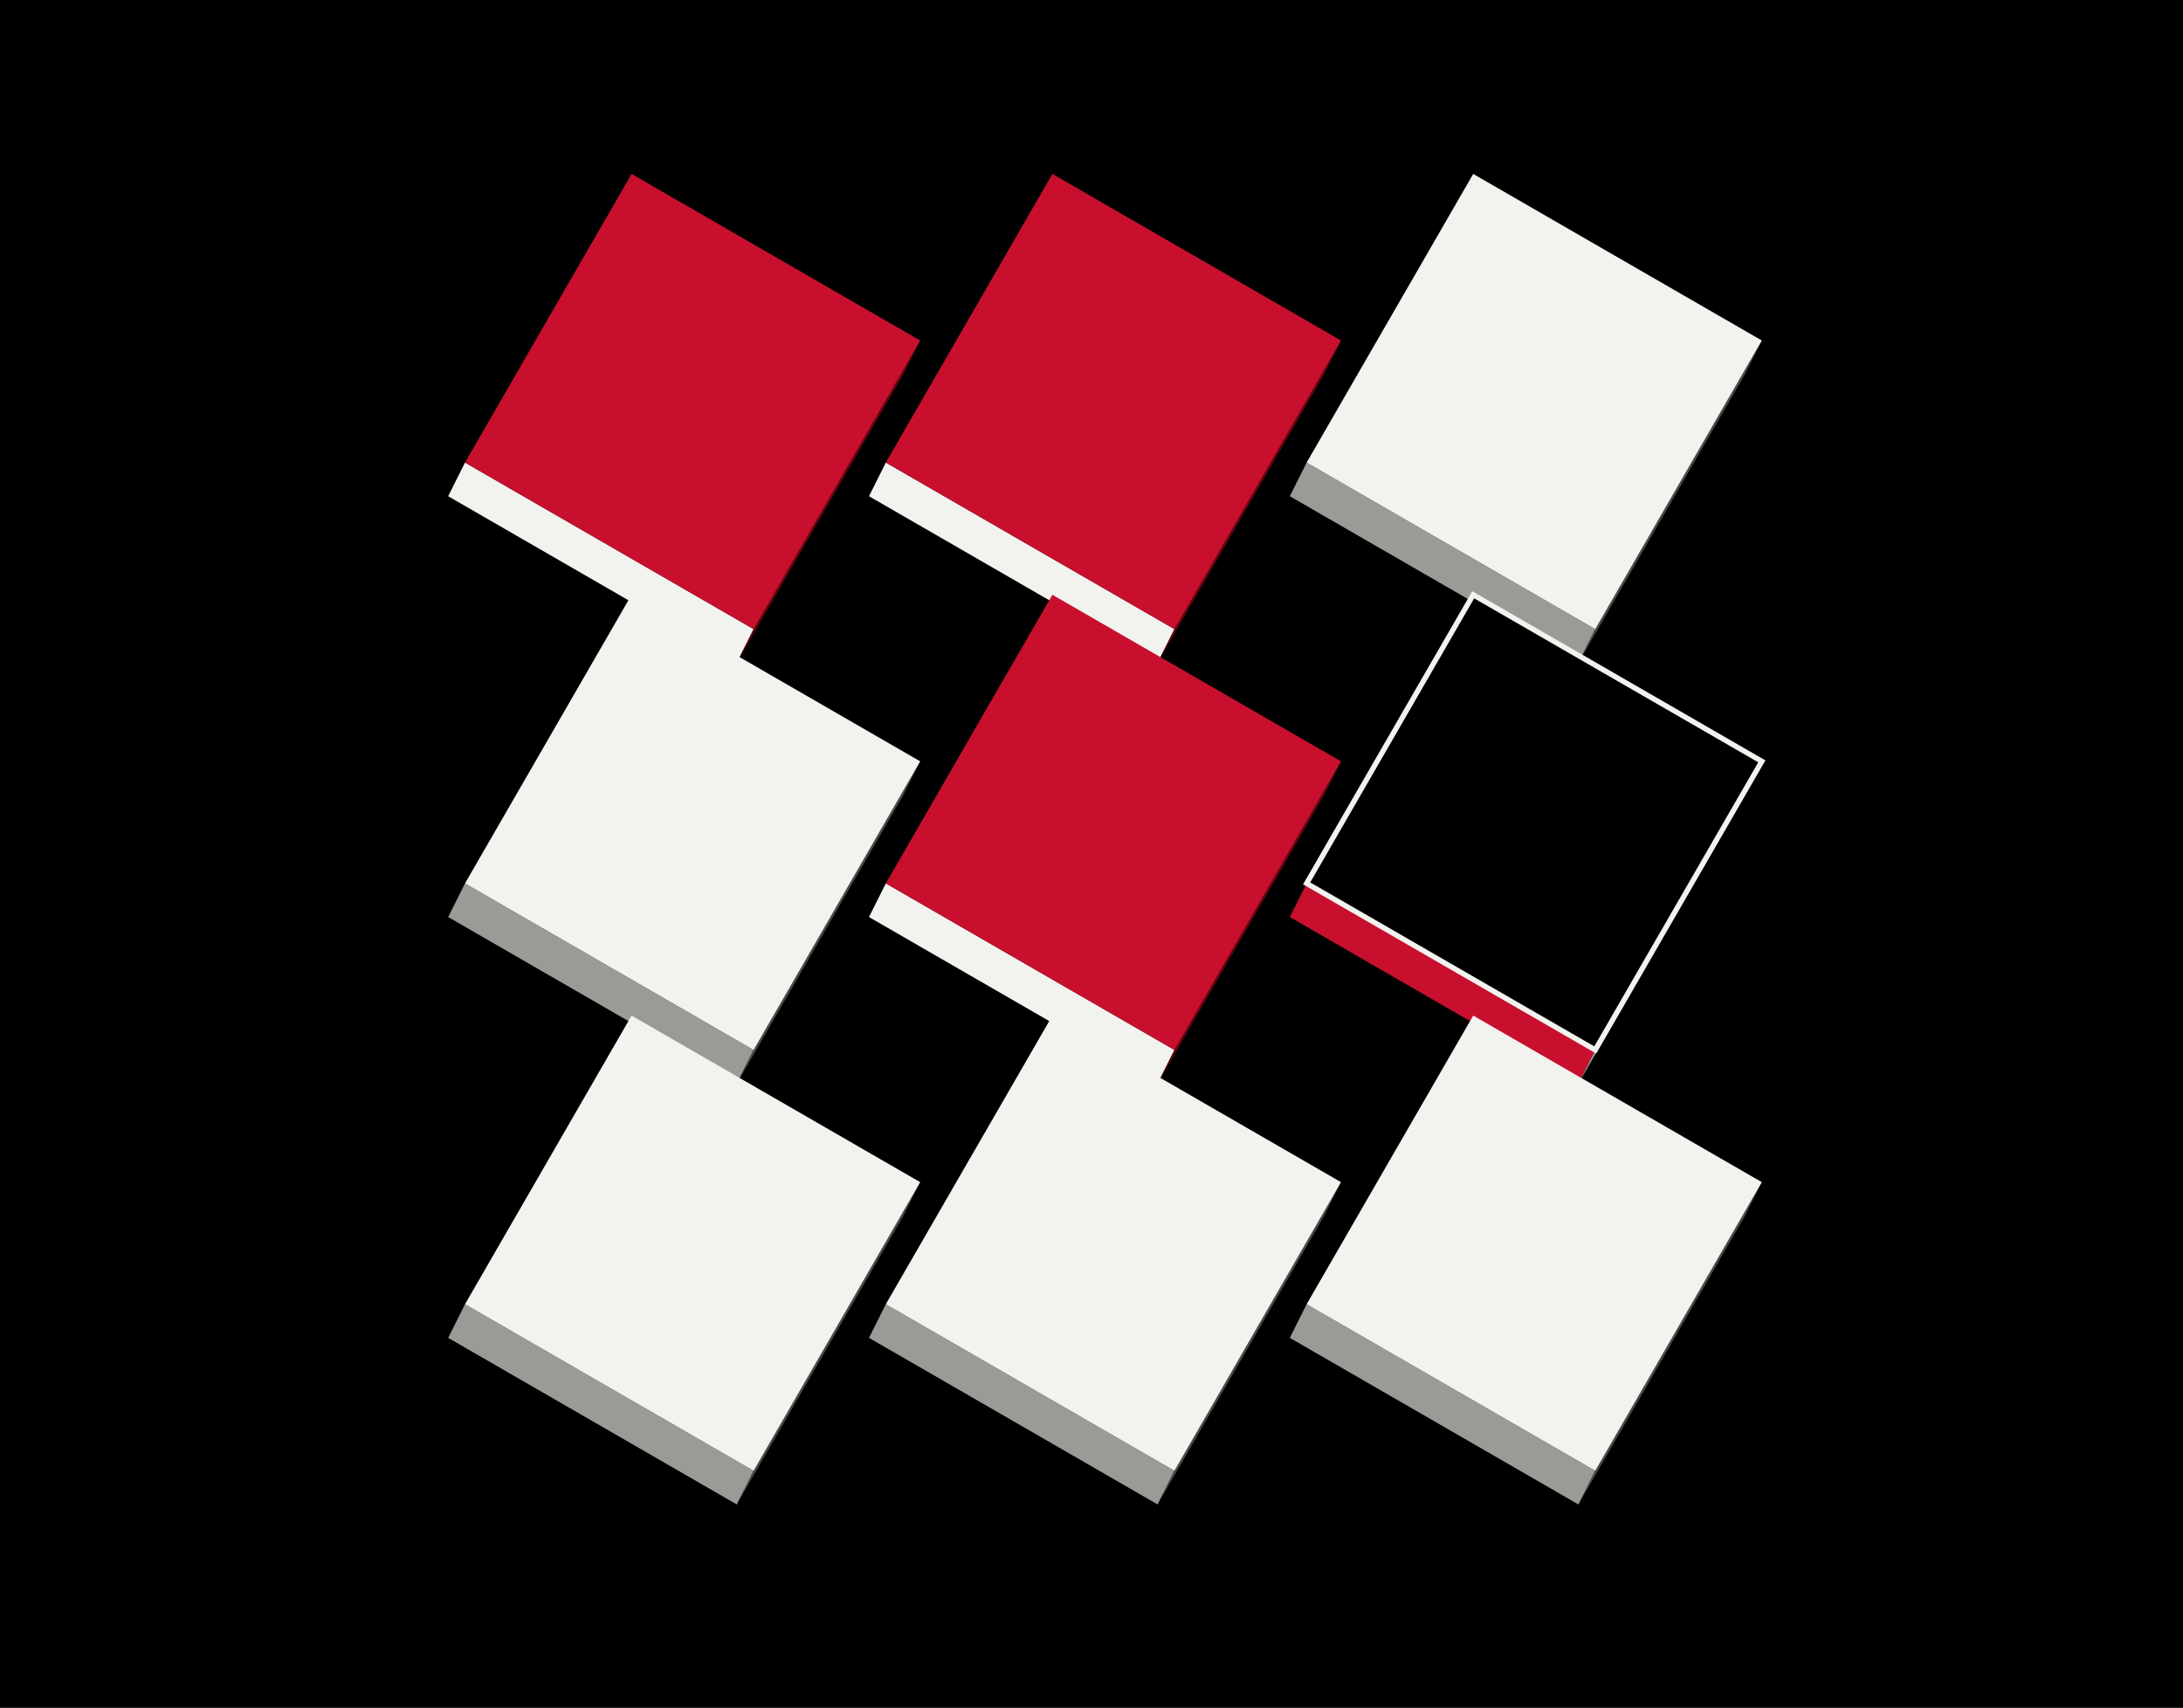
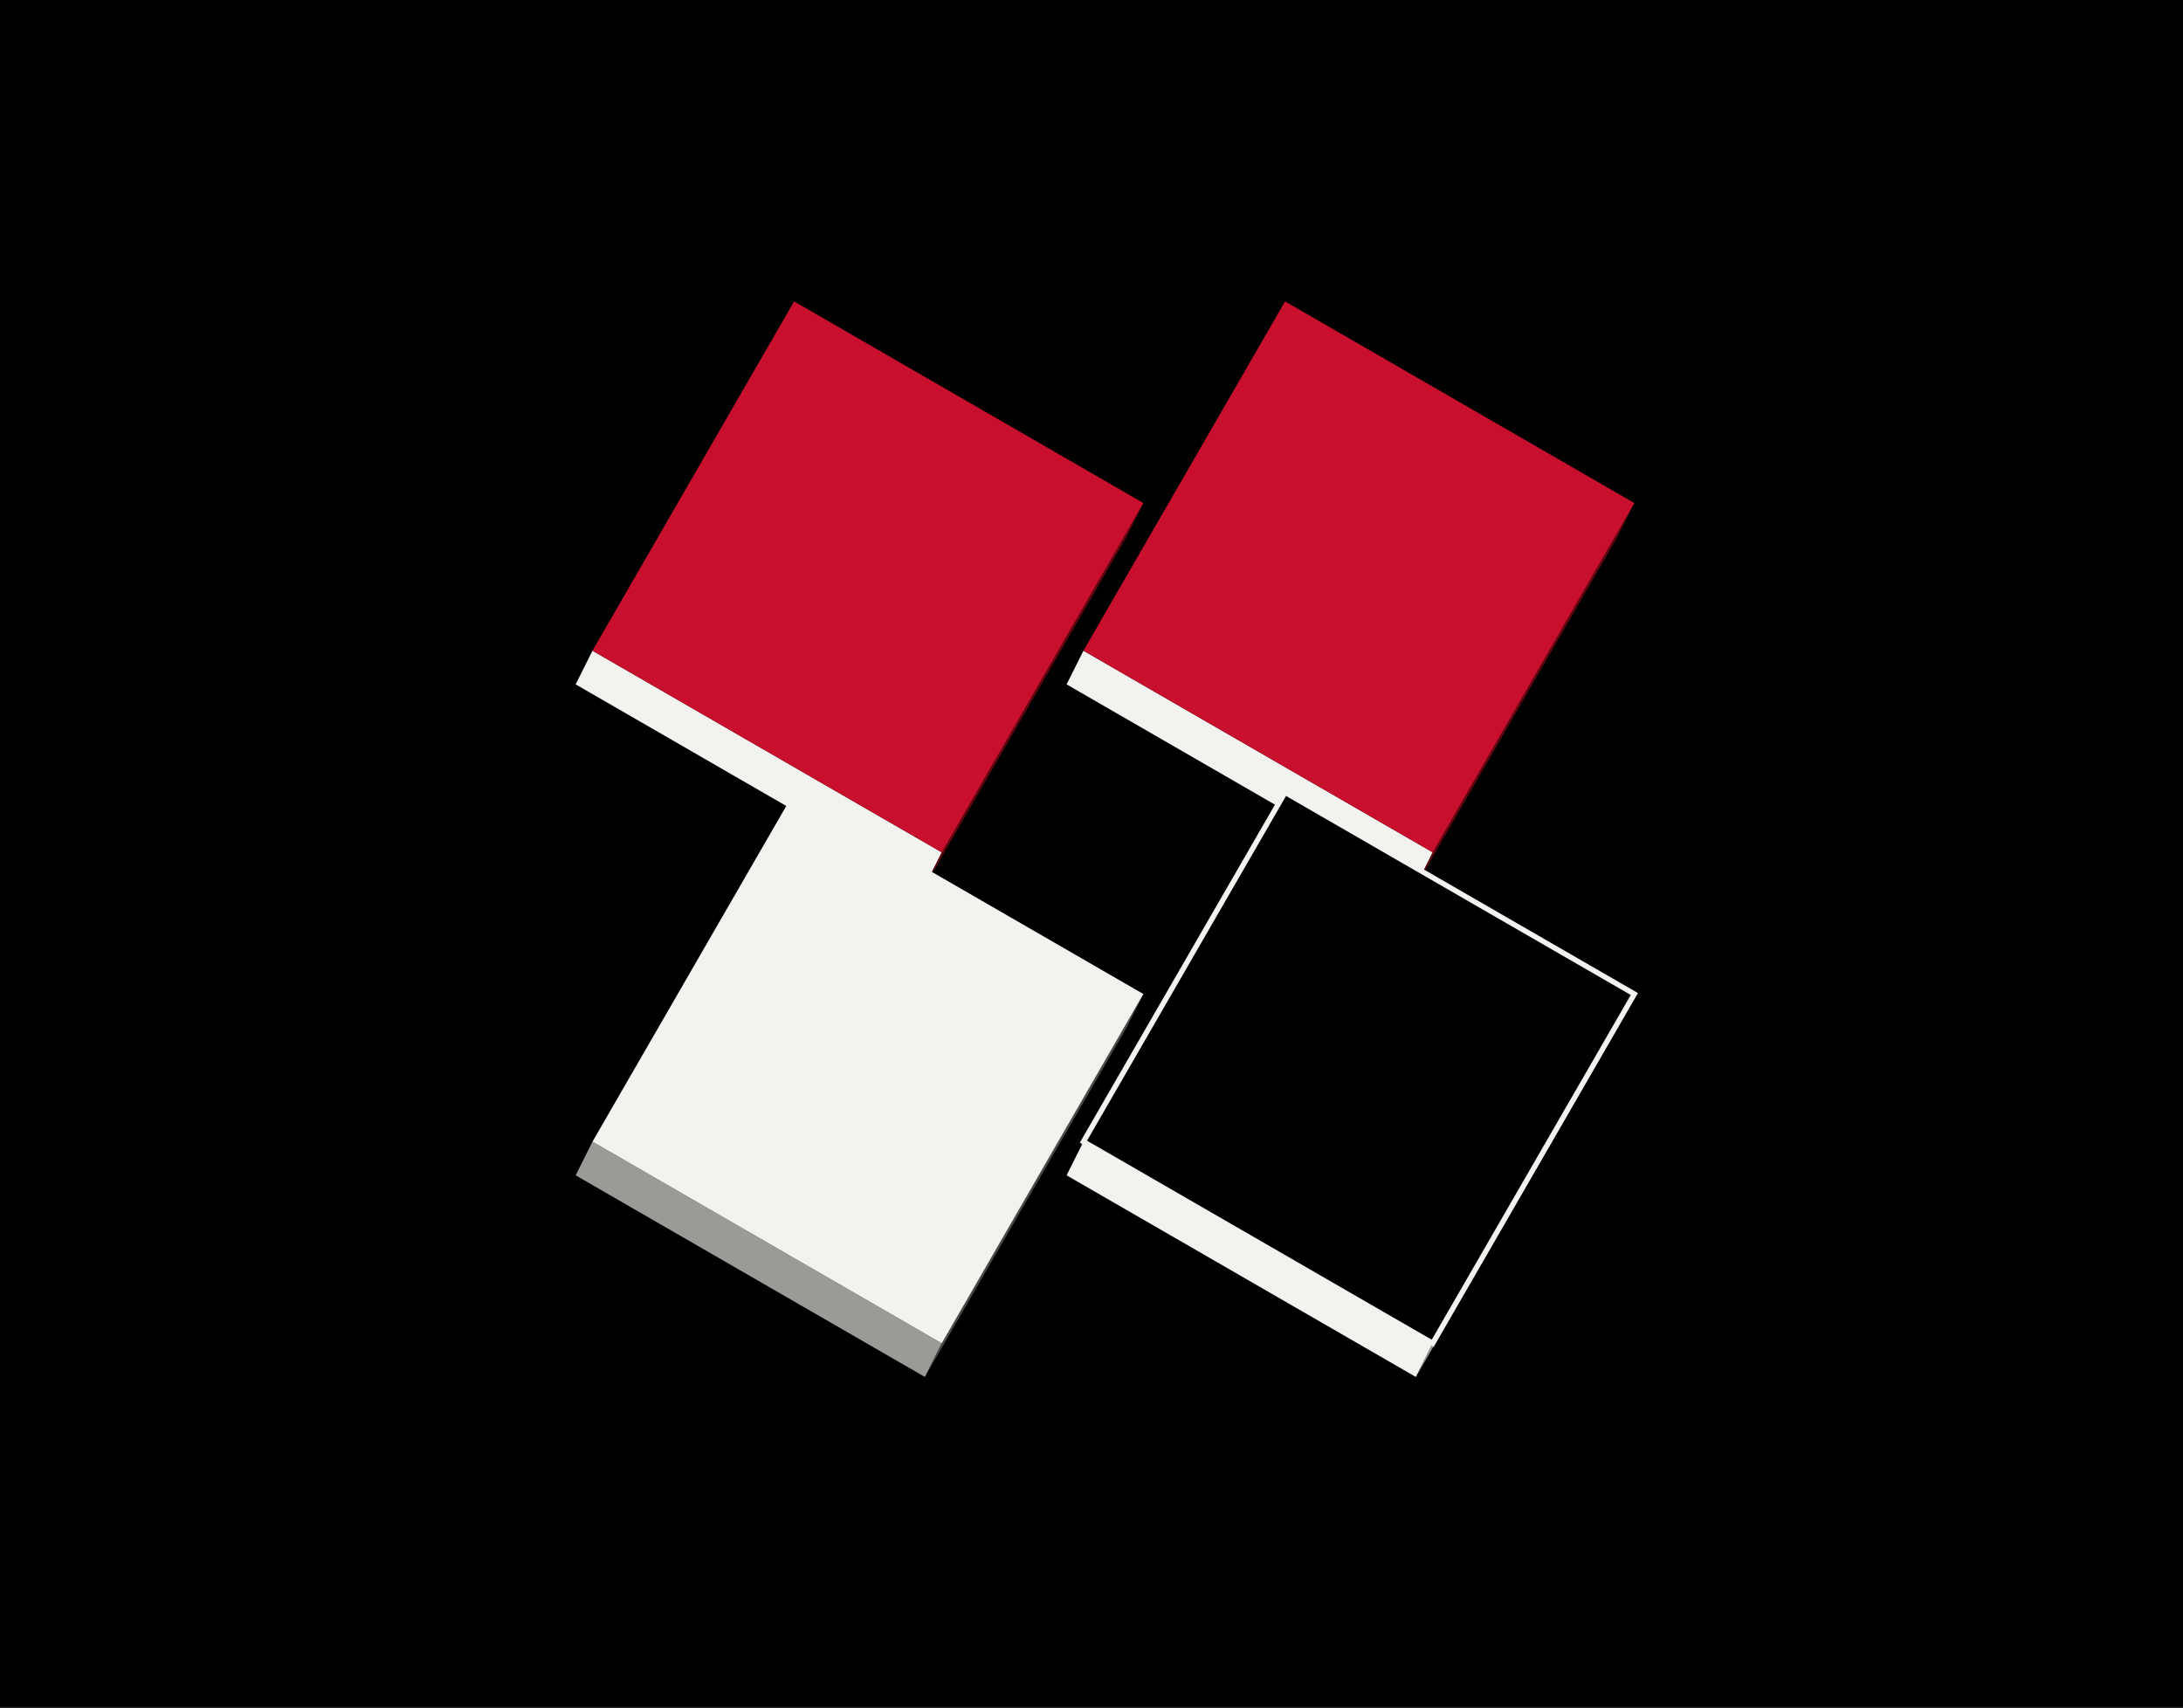
<svg xmlns="http://www.w3.org/2000/svg" width="1245" height="974" viewBox="165 31 1245 974">
  <defs>
    <linearGradient id="g" x1="0" y1="0" x2="1" y2="1">
      <stop offset="0" stop-color="#f2f2ef" />
      <stop offset="1" stop-color="#9a9a96" />
    </linearGradient>
  </defs>
  <rect id="background" x="165" y="31" width="1245" height="974" fill="#000000" />
  <g id="slab-0">
-     <polygon id="slab-0-side-0" points="594.8,389.8 430.2,294.8 420.6,314.0 585.2,409.0" fill="#f2f2ef" />
-     <polygon id="slab-0-side-1" points="689.8,225.2 594.8,389.8 585.2,409.0 680.2,244.4" fill="#62060f" />
-     <polygon id="slab-0-face" points="525.2,130.2 689.8,225.2 594.8,389.8 430.2,294.8" fill="#c8102e" />
+     <polygon id="slab-0-side-0" points="702.1,517.1 502.9,402.1 493.3,421.3 692.5,536.3" fill="#f2f2ef" />
+     <polygon id="slab-0-side-1" points="817.1,317.9 702.1,517.1 692.5,536.3 807.5,337.1" fill="#62060f" />
+     <polygon id="slab-0-face" points="617.9,202.9 817.1,317.9 702.1,517.1 502.9,402.1" fill="#c8102e" />
  </g>
  <g id="slab-1">
-     <polygon id="slab-1-side-0" points="834.8,389.8 670.2,294.8 660.6,314.0 825.2,409.0" fill="#f2f2ef" />
-     <polygon id="slab-1-side-1" points="929.8,225.2 834.8,389.8 825.2,409.0 920.2,244.4" fill="#62060f" />
-     <polygon id="slab-1-face" points="765.2,130.2 929.8,225.2 834.8,389.8 670.2,294.8" fill="#c8102e" />
+     <polygon id="slab-1-side-0" points="982.1,517.1 782.9,402.1 773.3,421.3 972.5,536.3" fill="#f2f2ef" />
+     <polygon id="slab-1-side-1" points="1097.1,317.9 982.1,517.1 972.5,536.3 1087.5,337.1" fill="#62060f" />
+     <polygon id="slab-1-face" points="897.9,202.9 1097.1,317.9 982.1,517.1 782.9,402.1" fill="#c8102e" />
  </g>
  <g id="slab-2">
-     <polygon id="slab-2-side-0" points="1074.8,389.8 910.2,294.8 900.6,314.0 1065.2,409.0" fill="#9a9a96" />
-     <polygon id="slab-2-side-1" points="1169.8,225.2 1074.8,389.8 1065.2,409.0 1160.2,244.4" fill="#4a4a47" />
-     <polygon id="slab-2-face" points="1005.2,130.2 1169.8,225.2 1074.8,389.8 910.2,294.8" fill="#f2f2ef" />
+     <polygon id="slab-2-side-0" points="702.1,797.1 502.9,682.1 493.3,701.3 692.5,816.3" fill="#9a9a96" />
+     <polygon id="slab-2-side-1" points="817.1,597.9 702.1,797.1 692.5,816.3 807.5,617.1" fill="#4a4a47" />
+     <polygon id="slab-2-face" points="617.9,482.9 817.1,597.9 702.1,797.1 502.9,682.1" fill="#f2f2ef" />
  </g>
  <g id="slab-3">
-     <polygon id="slab-3-side-0" points="594.8,629.8 430.2,534.8 420.6,554.0 585.2,649.0" fill="#9a9a96" />
-     <polygon id="slab-3-side-1" points="689.8,465.2 594.8,629.8 585.2,649.0 680.2,484.4" fill="#4a4a47" />
-     <polygon id="slab-3-face" points="525.2,370.2 689.8,465.2 594.8,629.8 430.2,534.8" fill="#f2f2ef" />
-   </g>
-   <g id="slab-4">
-     <polygon id="slab-4-side-0" points="834.8,629.8 670.2,534.8 660.6,554.0 825.2,649.0" fill="#f2f2ef" />
-     <polygon id="slab-4-side-1" points="929.8,465.2 834.8,629.8 825.2,649.0 920.2,484.4" fill="#62060f" />
-     <polygon id="slab-4-face" points="765.2,370.2 929.8,465.2 834.8,629.8 670.2,534.8" fill="#c8102e" />
-   </g>
-   <g id="slab-5">
-     <polygon id="slab-5-side-0" points="1074.8,629.8 910.2,534.8 900.6,554.0 1065.2,649.0" fill="#c8102e" />
-     <polygon id="slab-5-side-1" points="1169.8,465.2 1074.8,629.8 1065.2,649.0 1160.2,484.4" fill="#9a9a96" />
-     <polygon id="slab-5-face" points="1005.2,370.2 1169.8,465.2 1074.8,629.8 910.2,534.8" fill="#000000" stroke="#f2f2ef" stroke-width="3" stroke-linejoin="miter" />
-   </g>
-   <g id="slab-6">
-     <polygon id="slab-6-side-0" points="594.8,869.8 430.2,774.8 420.6,794.0 585.2,889.0" fill="#9a9a96" />
-     <polygon id="slab-6-side-1" points="689.8,705.2 594.8,869.8 585.2,889.0 680.2,724.4" fill="#4a4a47" />
-     <polygon id="slab-6-face" points="525.2,610.2 689.8,705.2 594.8,869.8 430.2,774.8" fill="#f2f2ef" />
-   </g>
-   <g id="slab-7">
-     <polygon id="slab-7-side-0" points="834.8,869.8 670.2,774.8 660.6,794.0 825.2,889.0" fill="#9a9a96" />
-     <polygon id="slab-7-side-1" points="929.8,705.2 834.8,869.8 825.2,889.0 920.2,724.4" fill="#4a4a47" />
-     <polygon id="slab-7-face" points="765.2,610.2 929.8,705.2 834.8,869.8 670.2,774.8" fill="#f2f2ef" />
-   </g>
-   <g id="slab-8">
-     <polygon id="slab-8-side-0" points="1074.8,869.8 910.2,774.8 900.6,794.0 1065.2,889.0" fill="#9a9a96" />
-     <polygon id="slab-8-side-1" points="1169.8,705.2 1074.8,869.8 1065.2,889.0 1160.2,724.4" fill="#4a4a47" />
-     <polygon id="slab-8-face" points="1005.2,610.2 1169.8,705.2 1074.8,869.8 910.2,774.8" fill="#f2f2ef" />
+     <polygon id="slab-3-side-0" points="982.1,797.1 782.9,682.1 773.3,701.3 972.5,816.3" fill="#f2f2ef" />
+     <polygon id="slab-3-side-1" points="1097.1,597.9 982.1,797.1 972.5,816.3 1087.5,617.1" fill="#9a9a96" />
+     <polygon id="slab-3-face" points="897.9,482.9 1097.1,597.9 982.1,797.1 782.9,682.1" fill="#000000" stroke="#f2f2ef" stroke-width="3" stroke-linejoin="miter" />
  </g>
</svg>
